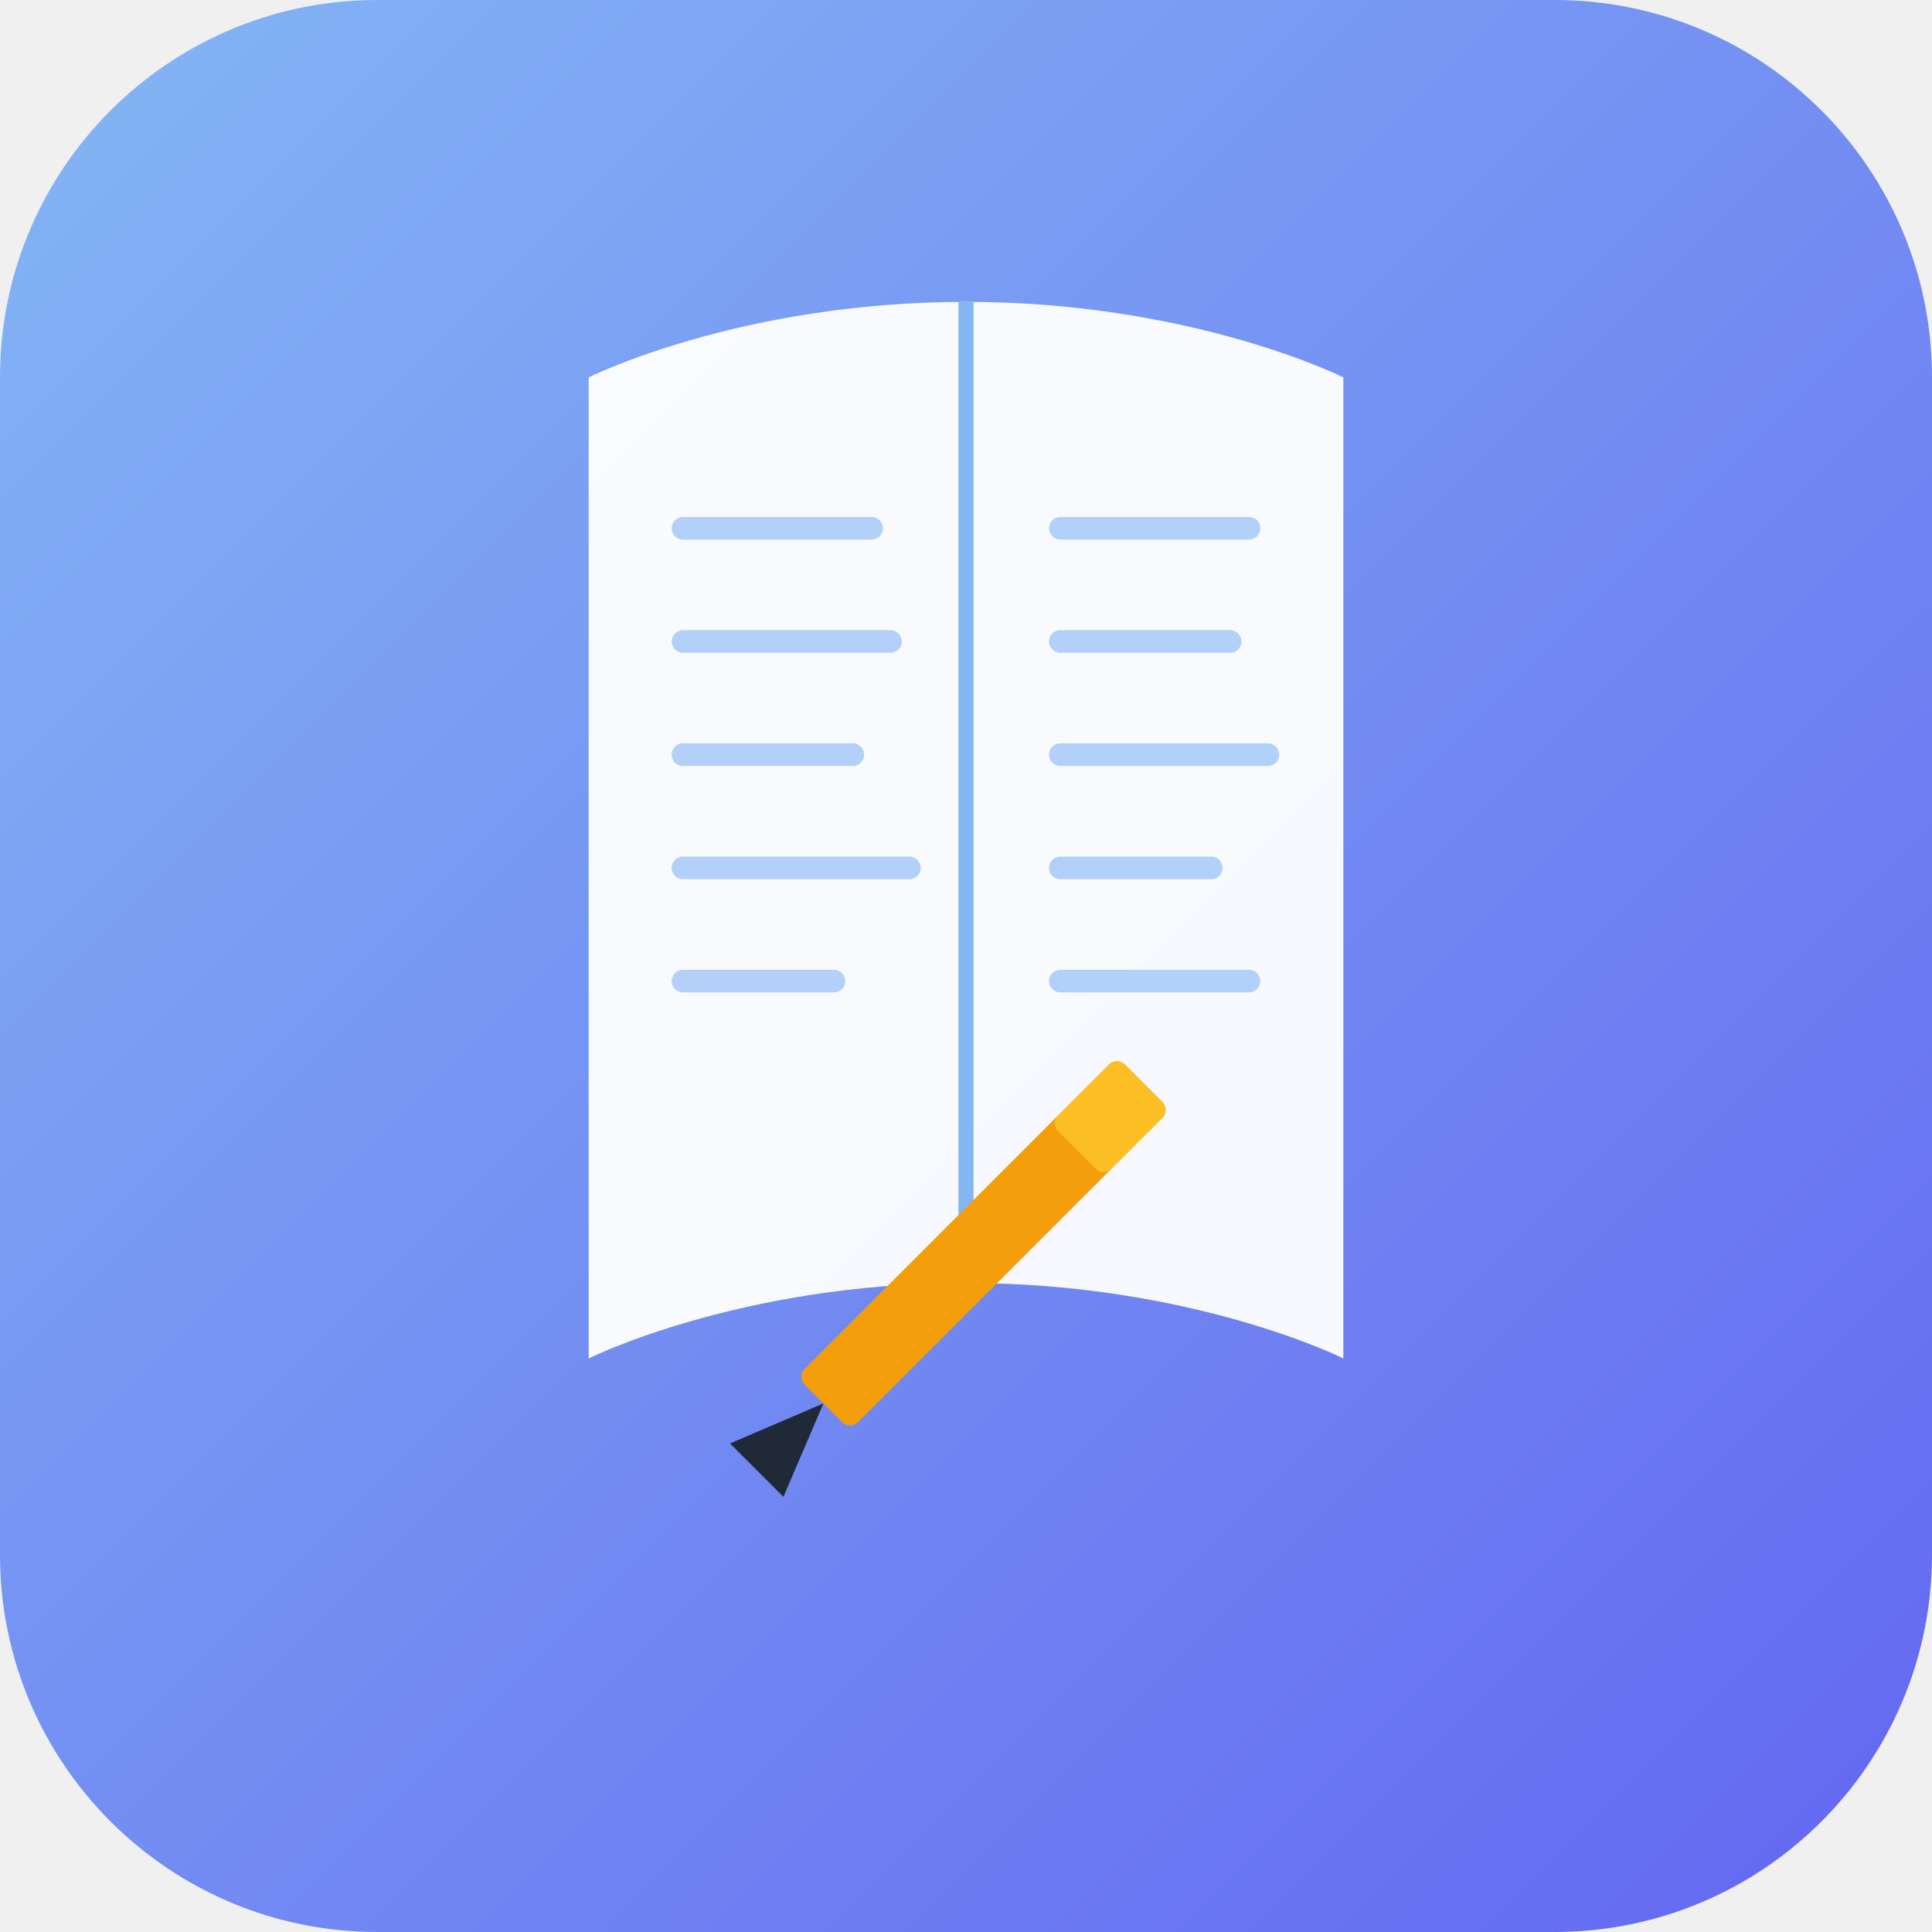
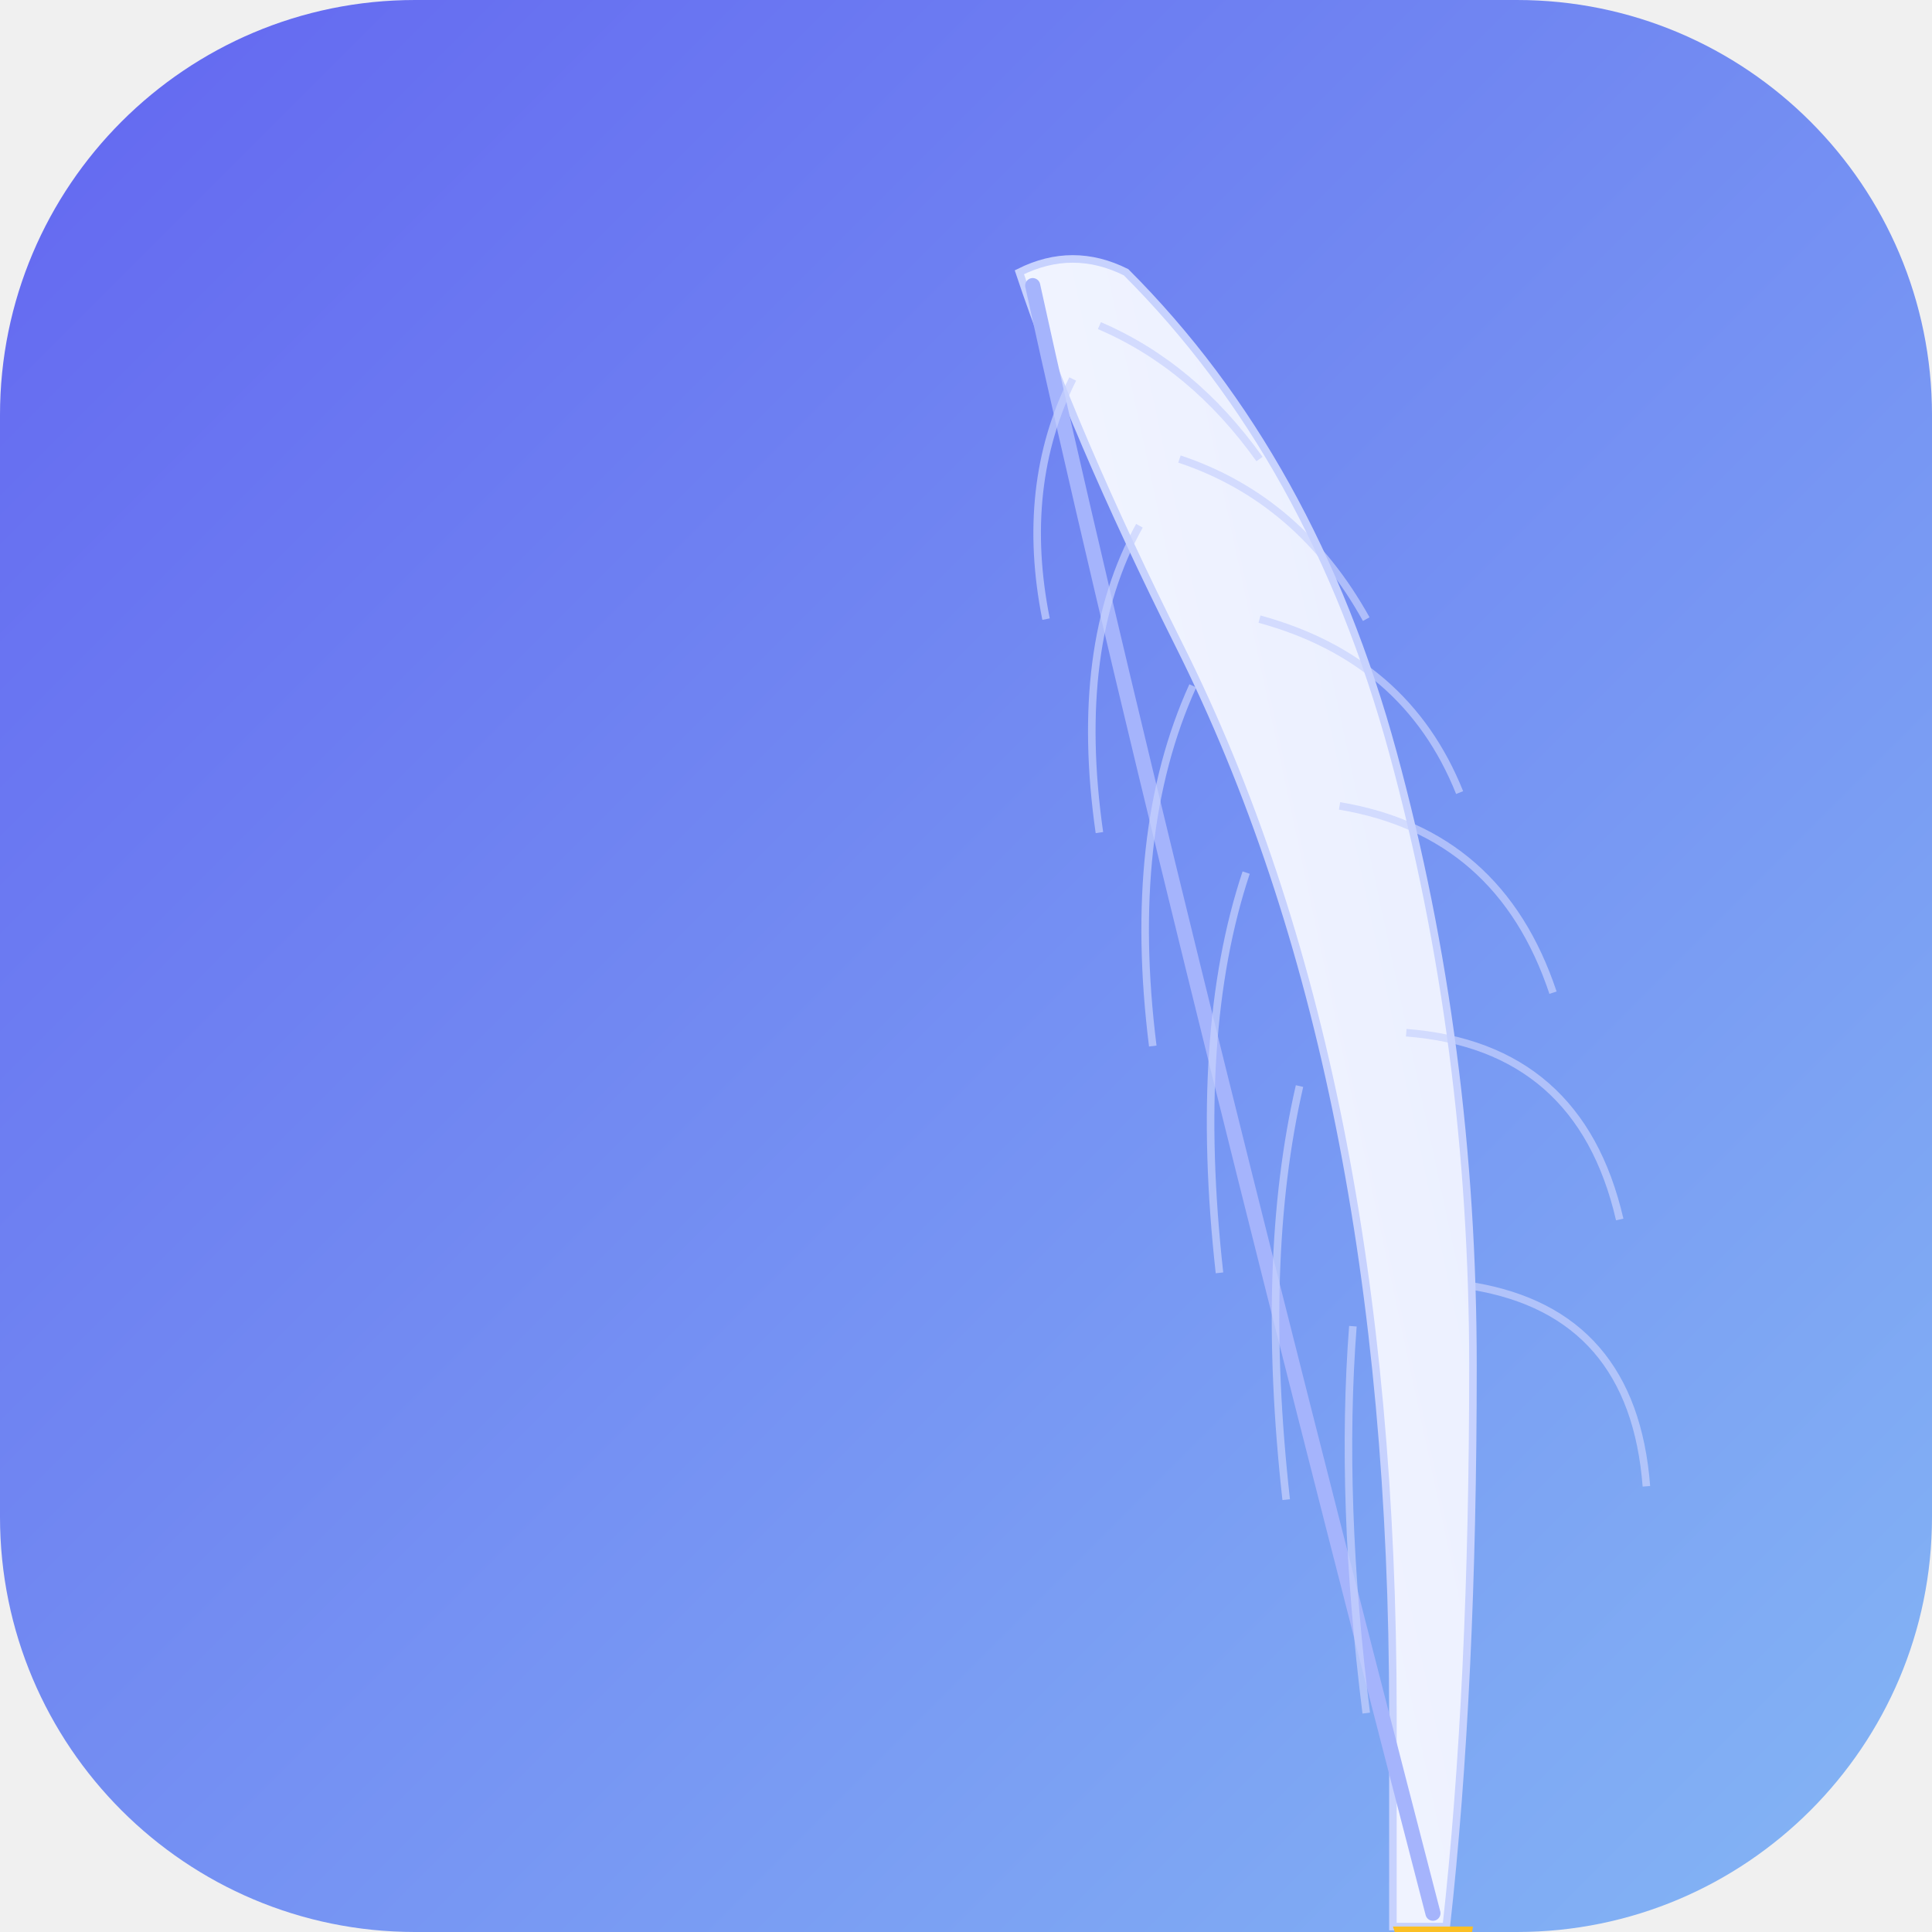
<svg xmlns="http://www.w3.org/2000/svg" viewBox="0 0 512 512">
  <defs>
    <linearGradient id="bg" x1="0%" y1="0%" x2="100%" y2="100%">
-       <stop offset="0%" style="stop-color:#84b6f4" />
-       <stop offset="100%" style="stop-color:#6366f1" />
+       <stop offset="0%" style="stop-color:#6366f1" />
+       <stop offset="100%" style="stop-color:#84b6f4" />
+     </linearGradient>
+     <linearGradient id="feather" x1="0%" y1="0%" x2="100%" y2="100%">
+       <stop offset="0%" style="stop-color:#ffffff" />
+       <stop offset="100%" style="stop-color:#e0e7ff" />
    </linearGradient>
  </defs>
-   <rect width="512" height="512" rx="100" fill="url(#bg)" />
-   <g transform="translate(96, 80)">
-     <path d="M160 0 C100 0 60 20 60 20 L60 280 C60 280 100 260 160 260 C220 260 260 280 260 280 L260 20 C260 20 220 0 160 0 Z" fill="white" opacity="0.95" />
-     <path d="M160 0 L160 260" stroke="#84b6f4" stroke-width="4" fill="none" />
-     <g stroke="#84b6f4" stroke-width="6" stroke-linecap="round" opacity="0.6">
-       <line x1="85" y1="60" x2="135" y2="60" />
-       <line x1="85" y1="90" x2="140" y2="90" />
-       <line x1="85" y1="120" x2="130" y2="120" />
-       <line x1="85" y1="150" x2="145" y2="150" />
-       <line x1="85" y1="180" x2="125" y2="180" />
+   <rect width="512" height="512" rx="110" fill="url(#bg)" />
+   <g transform="translate(256, 256) rotate(-45) translate(-140, -140)">
+     <path d="M 280 20               Q 260 60 240 120              Q 220 180 180 240              Q 140 300 80 360              Q 60 380 40 400              L 50 410              Q 100 370 160 310              Q 220 250 260 180              Q 300 110 300 40              Q 295 25 280 20 Z" fill="url(#feather)" stroke="#c7d2fe" stroke-width="2" />
+     <path d="M 280 25 Q 200 150 50 405" stroke="#a5b4fc" stroke-width="4" fill="none" stroke-linecap="round" />
+     <g stroke="#c7d2fe" stroke-width="2" fill="none" opacity="0.7">
+       <path d="M 270 50 Q 240 60 220 90" />
+       <path d="M 255 90 Q 220 100 190 140" />
+       <path d="M 235 130 Q 195 145 160 190" />
+       <path d="M 210 175 Q 170 195 130 245" />
+       <path d="M 180 225 Q 140 250 100 300" />
+       <path d="M 145 280 Q 110 310 75 355" />
    </g>
-     <g stroke="#84b6f4" stroke-width="6" stroke-linecap="round" opacity="0.6">
-       <line x1="185" y1="60" x2="235" y2="60" />
-       <line x1="185" y1="90" x2="230" y2="90" />
-       <line x1="185" y1="120" x2="240" y2="120" />
-       <line x1="185" y1="150" x2="225" y2="150" />
-       <line x1="185" y1="180" x2="235" y2="180" />
+     <g stroke="#c7d2fe" stroke-width="2" fill="none" opacity="0.7">
+       <path d="M 285 45 Q 295 70 290 100" />
+       <path d="M 275 85 Q 290 115 280 150" />
+       <path d="M 260 130 Q 280 165 265 200" />
+       <path d="M 240 180 Q 265 215 245 255" />
+       <path d="M 210 235 Q 240 270 215 310" />
+       <path d="M 175 295 Q 200 330 170 365" />
    </g>
-     <g transform="translate(200, 200) rotate(45)">
-       <rect x="0" y="0" width="20" height="120" rx="3" fill="#f59e0b" />
-       <polygon points="10,120 0,145 20,145" fill="#1f2937" />
-       <rect x="0" y="0" width="20" height="25" rx="3" fill="#fbbf24" />
-     </g>
+     <path d="M 40 400 L 20 440 L 55 415 Z" fill="#fbbf24" />
+     <circle cx="25" cy="455" r="12" fill="#6366f1" opacity="0.8" />
  </g>
</svg>
